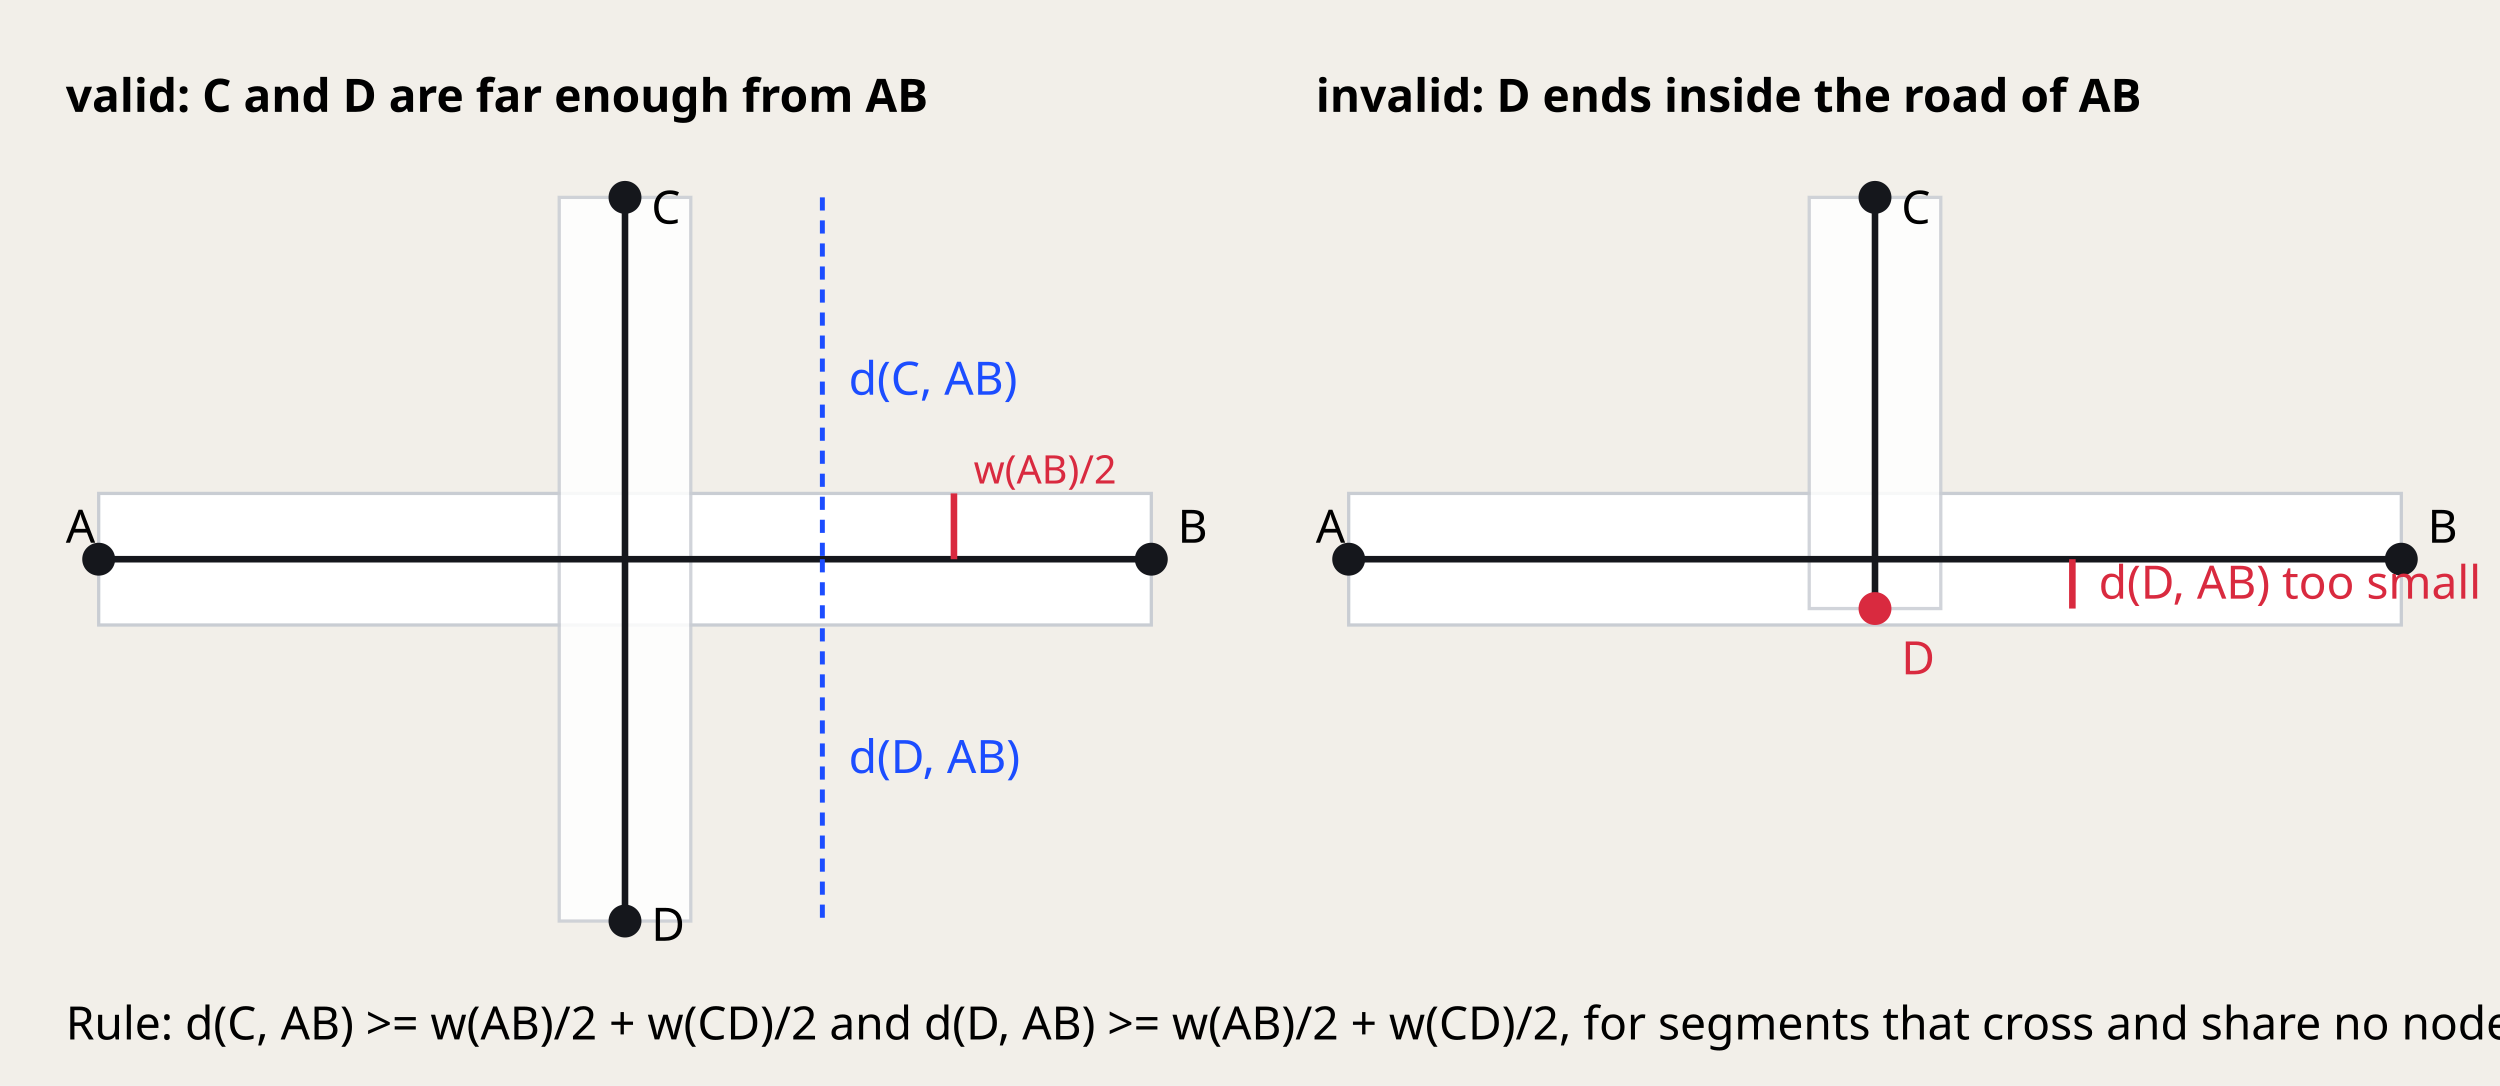
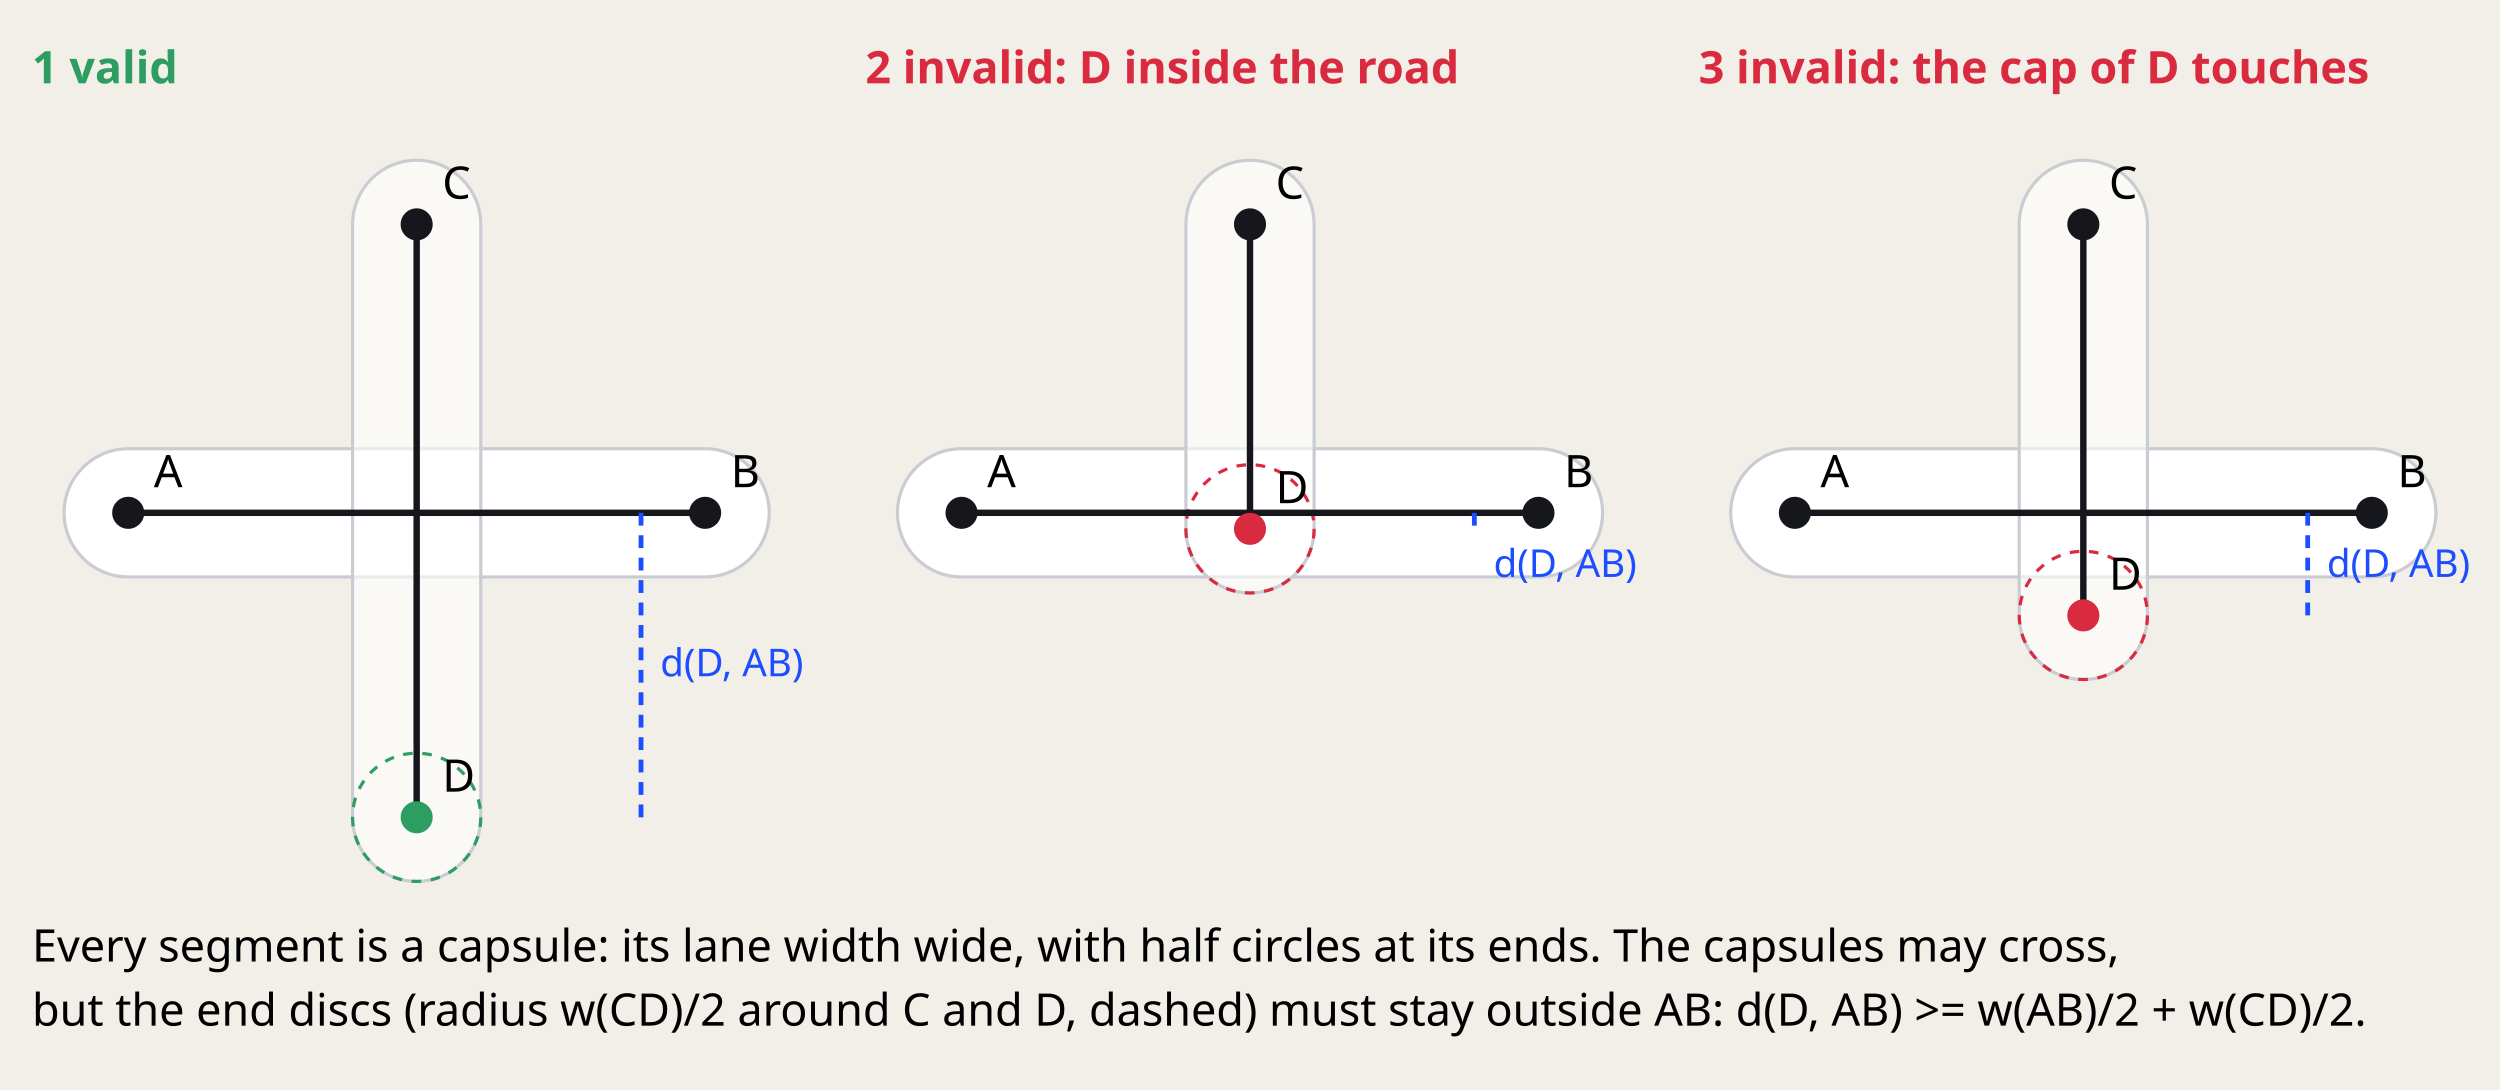
- <svg xmlns="http://www.w3.org/2000/svg" viewBox="0 0 760 330" font-family="sans-serif" font-size="14">
-   <rect width="760" height="330" fill="#f2efe9" />
-   <g transform="translate(20,20)">
-     <text x="0" y="14" font-weight="bold">valid: C and D are far enough from AB</text>
-     <rect x="10" y="130" width="320" height="40" fill="#fff" stroke="#c9cdd3" />
-     <rect x="150" y="40" width="40" height="220" fill="#fff" stroke="#c9cdd3" opacity="0.85" />
-     <line x1="10" y1="150" x2="330" y2="150" stroke="#15171c" stroke-width="2" />
-     <line x1="170" y1="40" x2="170" y2="260" stroke="#15171c" stroke-width="2" />
-     <circle cx="10" cy="150" r="5" fill="#15171c" />
-     <circle cx="330" cy="150" r="5" fill="#15171c" />
-     <circle cx="170" cy="40" r="5" fill="#15171c" />
-     <circle cx="170" cy="260" r="5" fill="#15171c" />
-     <text x="0" y="145">A</text>
-     <text x="338" y="145">B</text>
-     <text x="178" y="48">C</text>
-     <text x="178" y="266">D</text>
-     <line x1="230" y1="40" x2="230" y2="150" stroke="#1c4dff" stroke-width="1.5" stroke-dasharray="4 3" />
-     <line x1="230" y1="150" x2="230" y2="260" stroke="#1c4dff" stroke-width="1.5" stroke-dasharray="4 3" />
-     <text x="238" y="100" fill="#1c4dff">d(C, AB)</text>
-     <text x="238" y="215" fill="#1c4dff">d(D, AB)</text>
-     <line x1="270" y1="150" x2="270" y2="130" stroke="#d92a3f" stroke-width="2" />
-     <text x="276" y="127" fill="#d92a3f" font-size="12">w(AB)/2</text>
+ <svg xmlns="http://www.w3.org/2000/svg" viewBox="0 0 780 340" font-family="sans-serif" font-size="14">
+   <rect width="780" height="340" fill="#f2efe9" />
+   <g transform="translate(10,10)">
+     <text x="0" y="16" font-weight="bold" fill="#2e9d62">1 valid</text>
+     <rect x="10" y="130" width="220" height="40" rx="20" fill="#fff" stroke="#c9cdd3" />
+     <rect x="100" y="40" width="40" height="225" rx="20" fill="#fff" fill-opacity="0.6" stroke="#c9cdd3" />
+     <circle cx="120" cy="245" r="20" fill="none" stroke="#2e9d62" stroke-dasharray="3 3" />
+     <line x1="30" y1="150" x2="210" y2="150" stroke="#15171c" stroke-width="2" />
+     <line x1="120" y1="60" x2="120" y2="245" stroke="#15171c" stroke-width="2" />
+     <circle cx="30" cy="150" r="5" fill="#15171c" />
+     <text x="38" y="142">A</text>
+     <circle cx="210" cy="150" r="5" fill="#15171c" />
+     <text x="218" y="142">B</text>
+     <circle cx="120" cy="60" r="5" fill="#15171c" />
+     <text x="128" y="52">C</text>
+     <circle cx="120" cy="245" r="5" fill="#2e9d62" />
+     <text x="128" y="237">D</text>
+     <line x1="190" y1="150" x2="190" y2="245" stroke="#1c4dff" stroke-width="1.5" stroke-dasharray="4 3" />
+     <text x="196" y="201" fill="#1c4dff" font-size="12">d(D, AB)</text>
  </g>
-   <g transform="translate(400,20)">
-     <text x="0" y="14" font-weight="bold">invalid: D ends inside the road of AB</text>
-     <rect x="10" y="130" width="320" height="40" fill="#fff" stroke="#c9cdd3" />
-     <rect x="150" y="40" width="40" height="125" fill="#fff" stroke="#c9cdd3" opacity="0.85" />
-     <line x1="10" y1="150" x2="330" y2="150" stroke="#15171c" stroke-width="2" />
-     <line x1="170" y1="40" x2="170" y2="165" stroke="#15171c" stroke-width="2" />
-     <circle cx="10" cy="150" r="5" fill="#15171c" />
-     <circle cx="330" cy="150" r="5" fill="#15171c" />
-     <circle cx="170" cy="40" r="5" fill="#15171c" />
-     <circle cx="170" cy="165" r="5" fill="#d92a3f" />
-     <text x="0" y="145">A</text>
-     <text x="338" y="145">B</text>
-     <text x="178" y="48">C</text>
-     <text x="178" y="185" fill="#d92a3f">D</text>
-     <line x1="230" y1="165" x2="230" y2="150" stroke="#d92a3f" stroke-width="2" />
-     <text x="238" y="162" fill="#d92a3f">d(D, AB) too small</text>
+   <g transform="translate(270,10)">
+     <text x="0" y="16" font-weight="bold" fill="#d92a3f">2 invalid: D inside the road</text>
+     <rect x="10" y="130" width="220" height="40" rx="20" fill="#fff" stroke="#c9cdd3" />
+     <rect x="100" y="40" width="40" height="135" rx="20" fill="#fff" fill-opacity="0.6" stroke="#c9cdd3" />
+     <circle cx="120" cy="155" r="20" fill="none" stroke="#d92a3f" stroke-dasharray="3 3" />
+     <line x1="30" y1="150" x2="210" y2="150" stroke="#15171c" stroke-width="2" />
+     <line x1="120" y1="60" x2="120" y2="155" stroke="#15171c" stroke-width="2" />
+     <circle cx="30" cy="150" r="5" fill="#15171c" />
+     <text x="38" y="142">A</text>
+     <circle cx="210" cy="150" r="5" fill="#15171c" />
+     <text x="218" y="142">B</text>
+     <circle cx="120" cy="60" r="5" fill="#15171c" />
+     <text x="128" y="52">C</text>
+     <circle cx="120" cy="155" r="5" fill="#d92a3f" />
+     <text x="128" y="147">D</text>
+     <line x1="190" y1="150" x2="190" y2="155" stroke="#1c4dff" stroke-width="1.5" stroke-dasharray="4 3" />
+     <text x="196" y="170" fill="#1c4dff" font-size="12">d(D, AB)</text>
  </g>
-   <text x="20" y="316">Rule: d(C, AB) &gt;= w(AB)/2 + w(CD)/2 and d(D, AB) &gt;= w(AB)/2 + w(CD)/2, for segments that cross and share no node.</text>
+   <g transform="translate(530,10)">
+     <text x="0" y="16" font-weight="bold" fill="#d92a3f">3 invalid: the cap of D touches</text>
+     <rect x="10" y="130" width="220" height="40" rx="20" fill="#fff" stroke="#c9cdd3" />
+     <rect x="100" y="40" width="40" height="162" rx="20" fill="#fff" fill-opacity="0.6" stroke="#c9cdd3" />
+     <circle cx="120" cy="182" r="20" fill="none" stroke="#d92a3f" stroke-dasharray="3 3" />
+     <line x1="30" y1="150" x2="210" y2="150" stroke="#15171c" stroke-width="2" />
+     <line x1="120" y1="60" x2="120" y2="182" stroke="#15171c" stroke-width="2" />
+     <circle cx="30" cy="150" r="5" fill="#15171c" />
+     <text x="38" y="142">A</text>
+     <circle cx="210" cy="150" r="5" fill="#15171c" />
+     <text x="218" y="142">B</text>
+     <circle cx="120" cy="60" r="5" fill="#15171c" />
+     <text x="128" y="52">C</text>
+     <circle cx="120" cy="182" r="5" fill="#d92a3f" />
+     <text x="128" y="174">D</text>
+     <line x1="190" y1="150" x2="190" y2="182" stroke="#1c4dff" stroke-width="1.5" stroke-dasharray="4 3" />
+     <text x="196" y="170" fill="#1c4dff" font-size="12">d(D, AB)</text>
+   </g>
+   <text x="10" y="300">Every segment is a capsule: its lane width wide, with half circles at its ends. The capsules may cross,</text>
+   <text x="10" y="320">but the end discs (radius w(CD)/2 around C and D, dashed) must stay outside AB: d(D, AB) &gt;= w(AB)/2 + w(CD)/2.</text>
</svg>
